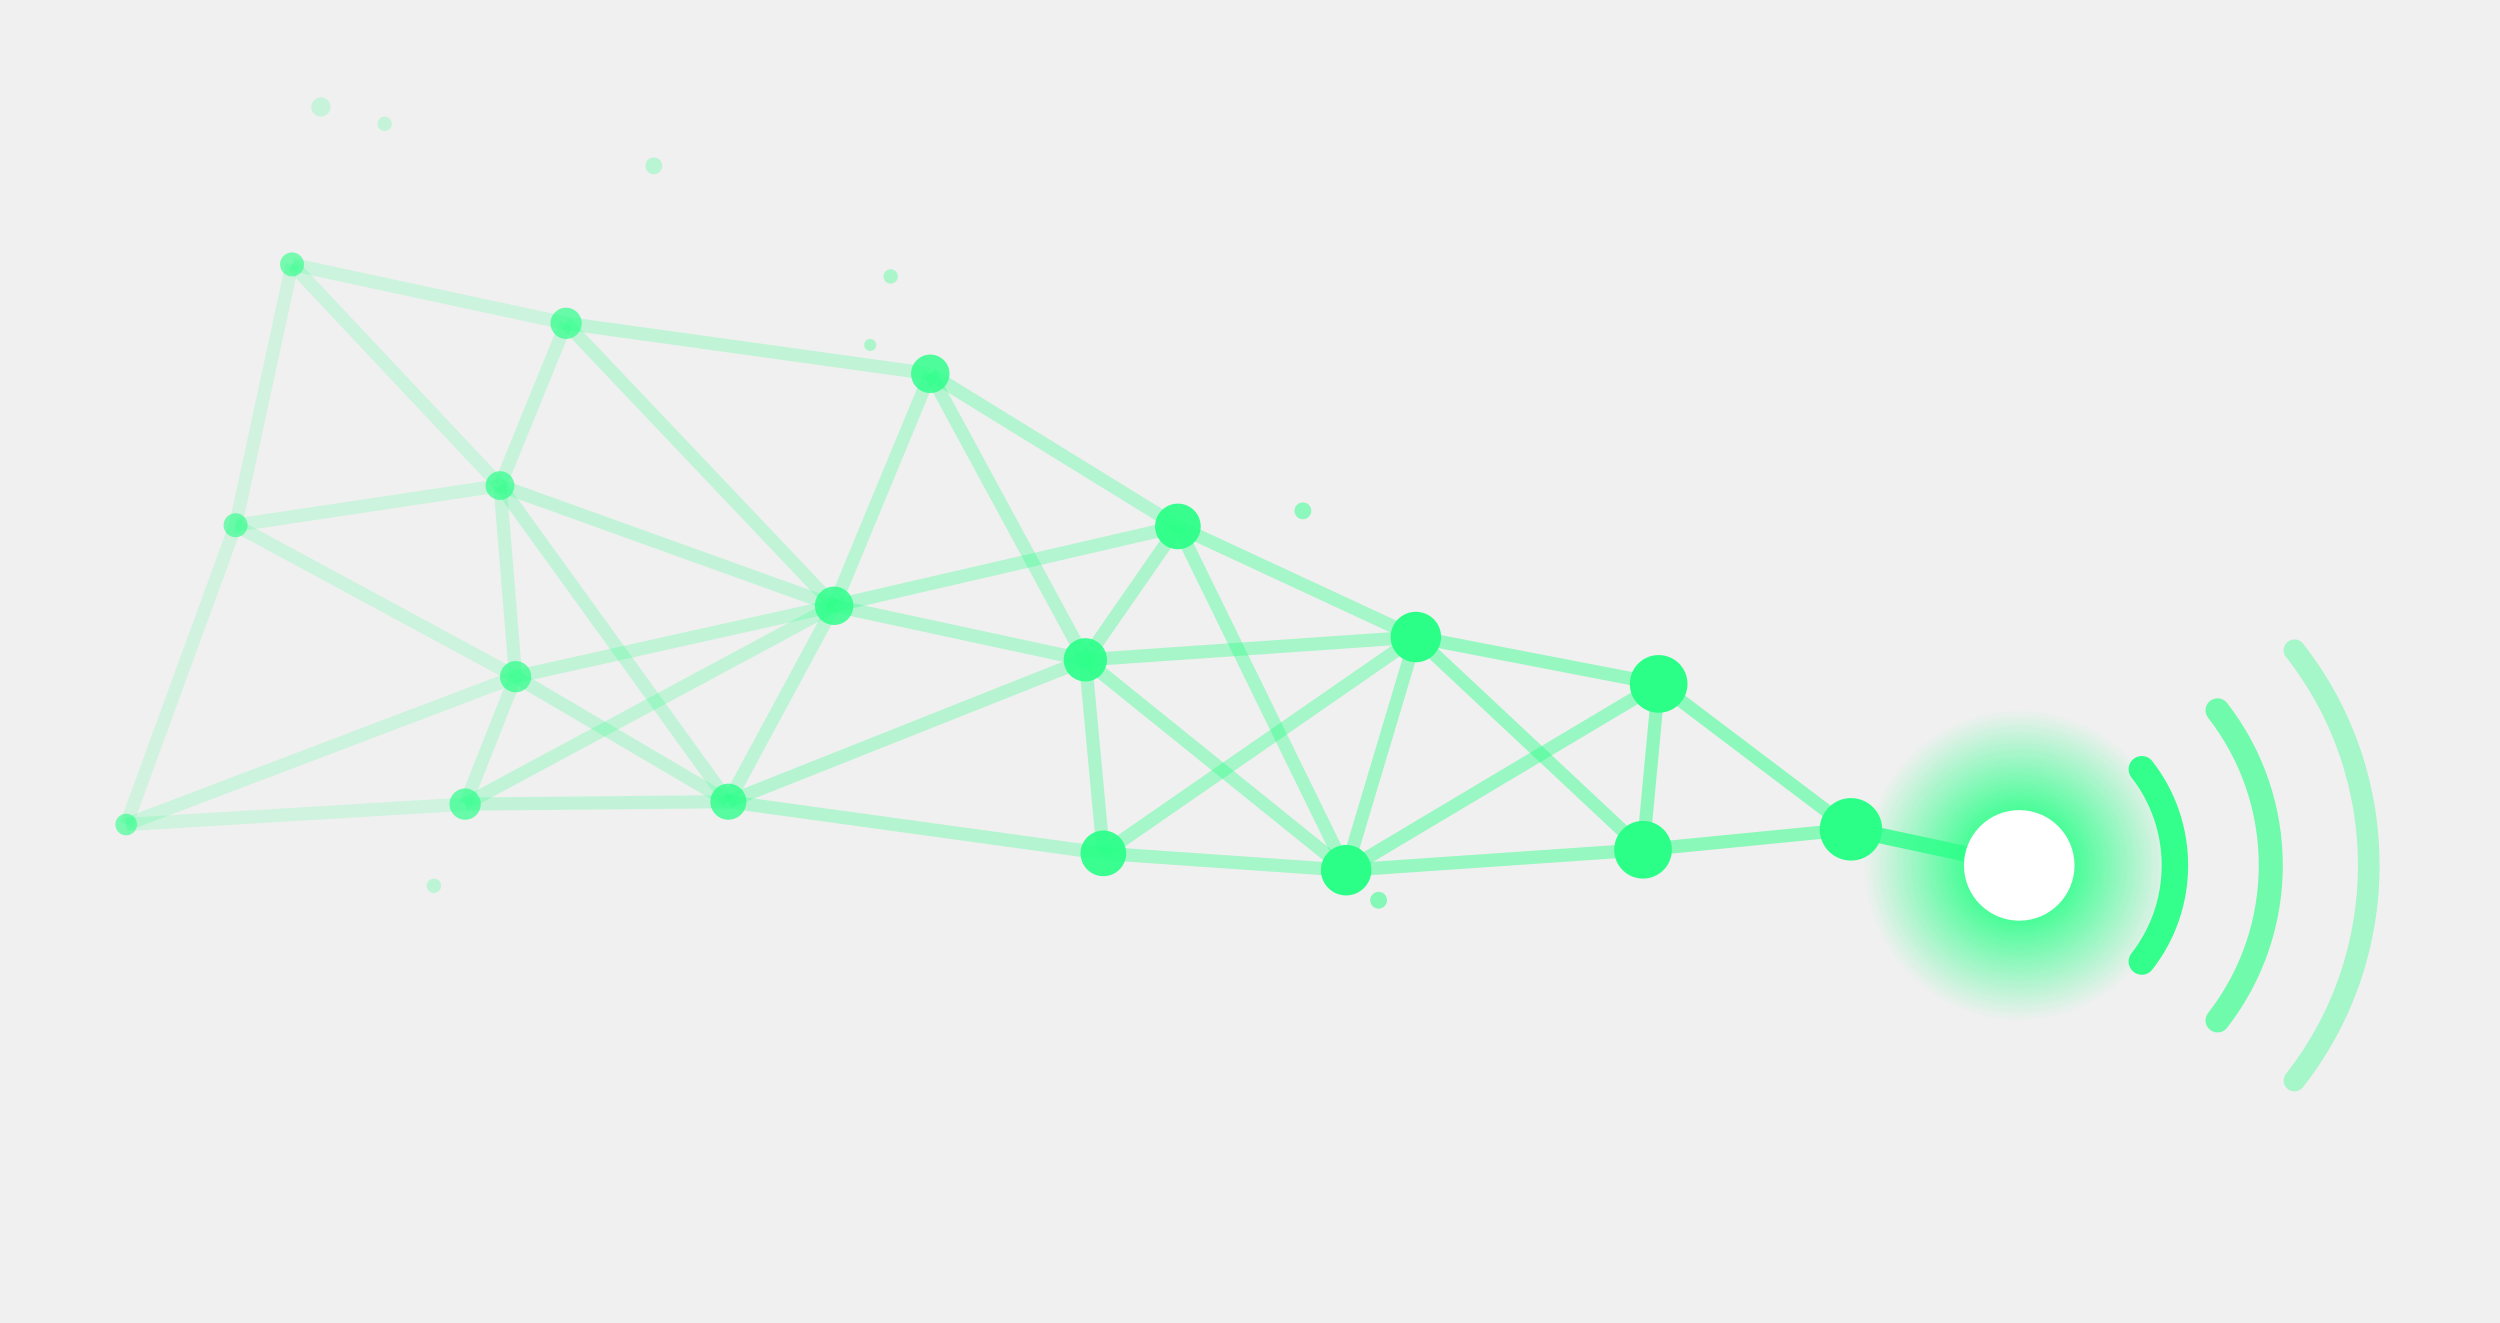
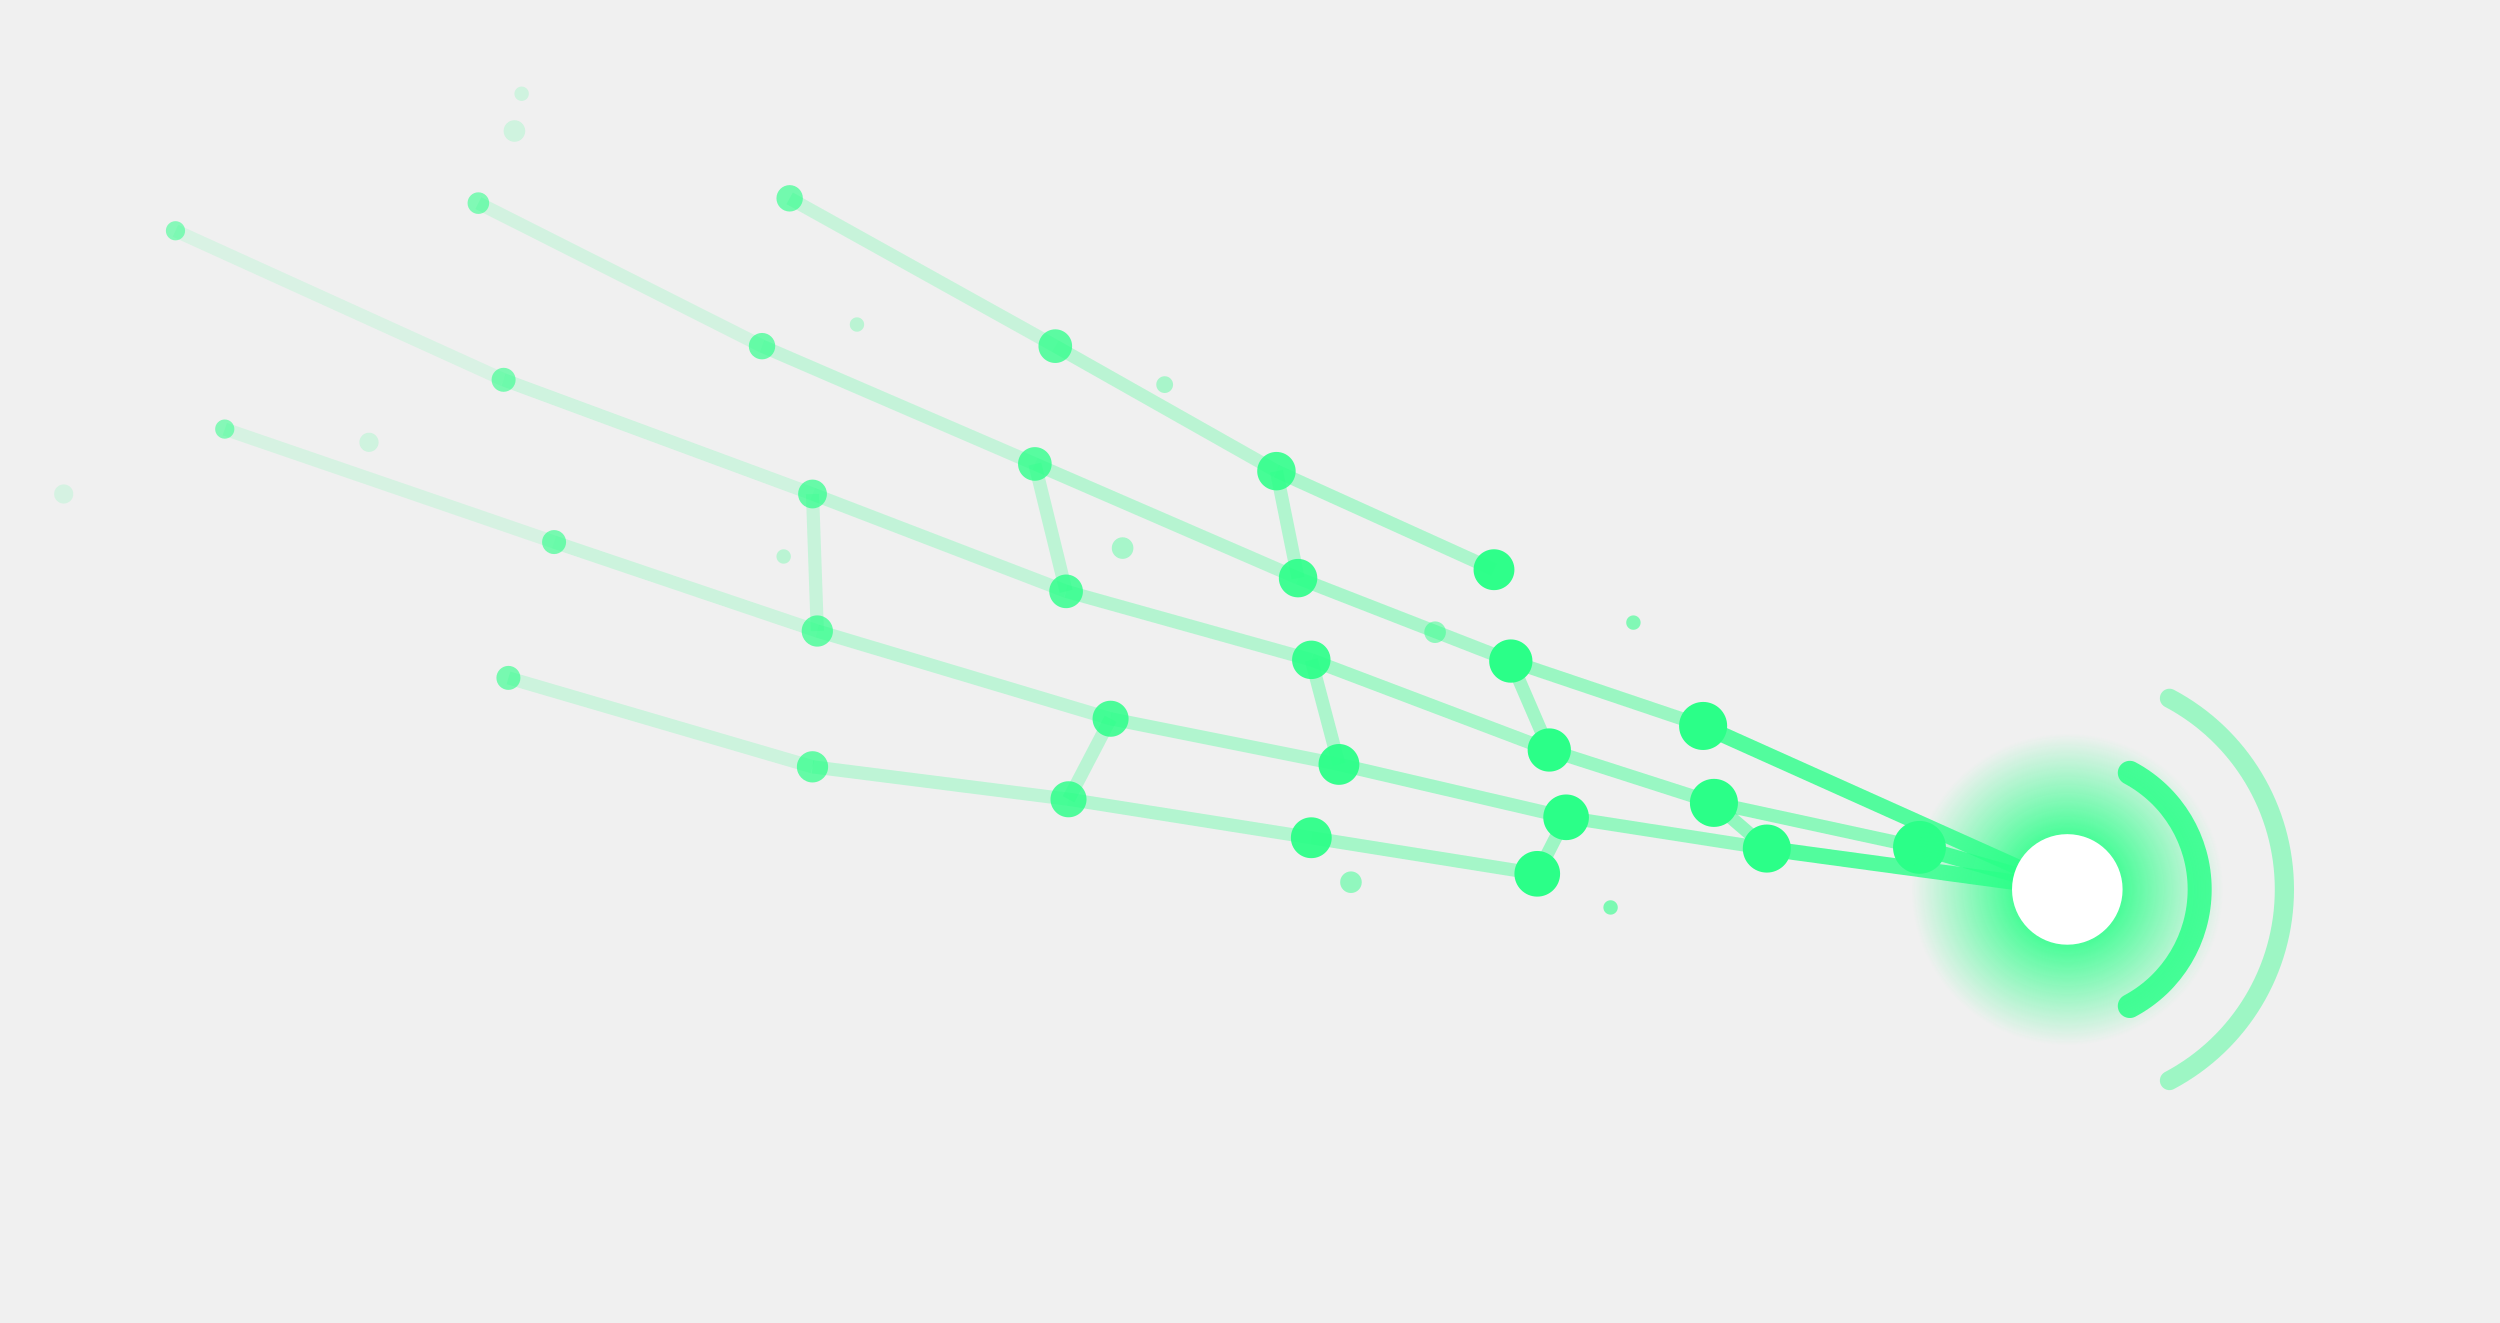
<svg xmlns="http://www.w3.org/2000/svg" viewBox="0 0 208 110" width="416" height="220">
  <defs>
    <radialGradient id="g">
      <stop offset="0" stop-color="#fff" />
      <stop offset=".35" stop-color="#2bff88" stop-opacity=".85" />
      <stop offset="1" stop-color="#2bff88" stop-opacity="0" />
    </radialGradient>
  </defs>
-   <line x1="154.0" y1="69.0" x2="136.7" y2="70.7" stroke="#2bff88" stroke-width="1.1" stroke-opacity="0.52" />
-   <line x1="154.0" y1="69.0" x2="138.0" y2="56.9" stroke="#2bff88" stroke-width="1.1" stroke-opacity="0.51" />
-   <line x1="136.7" y1="70.7" x2="138.0" y2="56.9" stroke="#2bff88" stroke-width="1.1" stroke-opacity="0.49" />
-   <line x1="136.7" y1="70.7" x2="112.0" y2="72.4" stroke="#2bff88" stroke-width="1.1" stroke-opacity="0.45" />
-   <line x1="136.7" y1="70.7" x2="117.8" y2="53.0" stroke="#2bff88" stroke-width="1.1" stroke-opacity="0.45" />
-   <line x1="138.0" y1="56.9" x2="112.0" y2="72.4" stroke="#2bff88" stroke-width="1.1" stroke-opacity="0.44" />
-   <line x1="138.0" y1="56.9" x2="117.8" y2="53.0" stroke="#2bff88" stroke-width="1.1" stroke-opacity="0.45" />
-   <line x1="112.0" y1="72.4" x2="117.8" y2="53.0" stroke="#2bff88" stroke-width="1.1" stroke-opacity="0.41" />
-   <line x1="112.0" y1="72.4" x2="91.8" y2="71.0" stroke="#2bff88" stroke-width="1.1" stroke-opacity="0.38" />
-   <line x1="112.0" y1="72.4" x2="90.3" y2="54.9" stroke="#2bff88" stroke-width="1.1" stroke-opacity="0.37" />
-   <line x1="112.0" y1="72.4" x2="98.0" y2="43.8" stroke="#2bff88" stroke-width="1.1" stroke-opacity="0.38" />
-   <line x1="117.8" y1="53.0" x2="91.8" y2="71.0" stroke="#2bff88" stroke-width="1.1" stroke-opacity="0.38" />
-   <line x1="117.8" y1="53.0" x2="90.3" y2="54.9" stroke="#2bff88" stroke-width="1.1" stroke-opacity="0.37" />
-   <line x1="117.8" y1="53.0" x2="98.0" y2="43.8" stroke="#2bff88" stroke-width="1.1" stroke-opacity="0.38" />
-   <line x1="91.8" y1="71.0" x2="90.3" y2="54.9" stroke="#2bff88" stroke-width="1.1" stroke-opacity="0.34" />
-   <line x1="91.8" y1="71.0" x2="60.6" y2="66.7" stroke="#2bff88" stroke-width="1.1" stroke-opacity="0.30" />
-   <line x1="90.3" y1="54.9" x2="98.0" y2="43.8" stroke="#2bff88" stroke-width="1.1" stroke-opacity="0.34" />
-   <line x1="90.3" y1="54.9" x2="60.6" y2="66.7" stroke="#2bff88" stroke-width="1.1" stroke-opacity="0.29" />
-   <line x1="90.3" y1="54.9" x2="69.4" y2="50.4" stroke="#2bff88" stroke-width="1.1" stroke-opacity="0.30" />
-   <line x1="90.3" y1="54.9" x2="77.4" y2="31.1" stroke="#2bff88" stroke-width="1.1" stroke-opacity="0.30" />
-   <line x1="98.0" y1="43.8" x2="69.4" y2="50.4" stroke="#2bff88" stroke-width="1.1" stroke-opacity="0.31" />
-   <line x1="98.0" y1="43.8" x2="77.4" y2="31.1" stroke="#2bff88" stroke-width="1.1" stroke-opacity="0.31" />
-   <line x1="60.6" y1="66.7" x2="69.4" y2="50.4" stroke="#2bff88" stroke-width="1.1" stroke-opacity="0.26" />
-   <line x1="60.6" y1="66.7" x2="38.7" y2="66.9" stroke="#2bff88" stroke-width="1.1" stroke-opacity="0.23" />
-   <line x1="60.6" y1="66.7" x2="42.9" y2="56.3" stroke="#2bff88" stroke-width="1.1" stroke-opacity="0.23" />
-   <line x1="60.6" y1="66.7" x2="41.6" y2="40.4" stroke="#2bff88" stroke-width="1.1" stroke-opacity="0.23" />
-   <line x1="69.4" y1="50.4" x2="77.4" y2="31.1" stroke="#2bff88" stroke-width="1.1" stroke-opacity="0.28" />
-   <line x1="69.4" y1="50.4" x2="38.7" y2="66.9" stroke="#2bff88" stroke-width="1.1" stroke-opacity="0.24" />
-   <line x1="69.4" y1="50.4" x2="42.9" y2="56.3" stroke="#2bff88" stroke-width="1.1" stroke-opacity="0.24" />
-   <line x1="69.4" y1="50.4" x2="41.6" y2="40.4" stroke="#2bff88" stroke-width="1.1" stroke-opacity="0.23" />
-   <line x1="69.4" y1="50.4" x2="47.1" y2="26.9" stroke="#2bff88" stroke-width="1.1" stroke-opacity="0.24" />
-   <line x1="77.4" y1="31.1" x2="47.1" y2="26.9" stroke="#2bff88" stroke-width="1.1" stroke-opacity="0.24" />
-   <line x1="38.7" y1="66.9" x2="42.9" y2="56.3" stroke="#2bff88" stroke-width="1.1" stroke-opacity="0.21" />
-   <line x1="38.7" y1="66.9" x2="10.5" y2="68.6" stroke="#2bff88" stroke-width="1.1" stroke-opacity="0.17" />
-   <line x1="42.9" y1="56.3" x2="41.6" y2="40.4" stroke="#2bff88" stroke-width="1.1" stroke-opacity="0.21" />
-   <line x1="42.9" y1="56.3" x2="10.5" y2="68.6" stroke="#2bff88" stroke-width="1.1" stroke-opacity="0.18" />
-   <line x1="42.9" y1="56.3" x2="19.6" y2="43.7" stroke="#2bff88" stroke-width="1.1" stroke-opacity="0.18" />
-   <line x1="41.6" y1="40.4" x2="47.1" y2="26.9" stroke="#2bff88" stroke-width="1.1" stroke-opacity="0.20" />
-   <line x1="41.6" y1="40.4" x2="19.6" y2="43.7" stroke="#2bff88" stroke-width="1.1" stroke-opacity="0.18" />
-   <line x1="41.6" y1="40.4" x2="24.3" y2="22.0" stroke="#2bff88" stroke-width="1.1" stroke-opacity="0.18" />
-   <line x1="47.1" y1="26.9" x2="24.3" y2="22.0" stroke="#2bff88" stroke-width="1.1" stroke-opacity="0.18" />
-   <line x1="10.5" y1="68.6" x2="19.6" y2="43.7" stroke="#2bff88" stroke-width="1.1" stroke-opacity="0.16" />
-   <line x1="19.6" y1="43.7" x2="24.3" y2="22.0" stroke="#2bff88" stroke-width="1.1" stroke-opacity="0.16" />
-   <line x1="168" y1="72" x2="154.0" y2="69.0" stroke="#2bff88" stroke-width="1.3" stroke-opacity=".8" />
-   <circle cx="154.0" cy="69.0" r="2.6" fill="#2bff88" fill-opacity="1.00" />
-   <circle cx="136.7" cy="70.7" r="2.4" fill="#2bff88" fill-opacity="1.00" />
-   <circle cx="138.0" cy="56.9" r="2.4" fill="#2bff88" fill-opacity="1.00" />
-   <circle cx="112.0" cy="72.4" r="2.1" fill="#2bff88" fill-opacity="1.00" />
-   <circle cx="117.8" cy="53.0" r="2.1" fill="#2bff88" fill-opacity="1.00" />
-   <circle cx="91.8" cy="71.0" r="1.9" fill="#2bff88" fill-opacity="0.92" />
-   <circle cx="90.3" cy="54.9" r="1.8" fill="#2bff88" fill-opacity="0.91" />
-   <circle cx="98.0" cy="43.8" r="1.9" fill="#2bff88" fill-opacity="0.93" />
-   <circle cx="60.6" cy="66.7" r="1.5" fill="#2bff88" fill-opacity="0.78" />
-   <circle cx="69.4" cy="50.4" r="1.6" fill="#2bff88" fill-opacity="0.81" />
-   <circle cx="77.4" cy="31.1" r="1.6" fill="#2bff88" fill-opacity="0.81" />
-   <circle cx="38.7" cy="66.9" r="1.3" fill="#2bff88" fill-opacity="0.69" />
-   <circle cx="42.9" cy="56.3" r="1.3" fill="#2bff88" fill-opacity="0.70" />
-   <circle cx="41.6" cy="40.4" r="1.2" fill="#2bff88" fill-opacity="0.68" />
-   <circle cx="47.1" cy="26.9" r="1.3" fill="#2bff88" fill-opacity="0.69" />
-   <circle cx="10.5" cy="68.6" r="0.9" fill="#2bff88" fill-opacity="0.60" />
-   <circle cx="19.6" cy="43.7" r="1.0" fill="#2bff88" fill-opacity="0.62" />
-   <circle cx="24.3" cy="22.0" r="1.0" fill="#2bff88" fill-opacity="0.61" />
-   <circle cx="54.4" cy="13.8" r="0.7" fill="#2bff88" fill-opacity="0.28" />
-   <circle cx="26.7" cy="8.9" r="0.8" fill="#2bff88" fill-opacity="0.21" />
-   <circle cx="36.1" cy="73.7" r="0.6" fill="#2bff88" fill-opacity="0.26" />
-   <circle cx="74.1" cy="23.0" r="0.6" fill="#2bff88" fill-opacity="0.35" />
-   <circle cx="108.4" cy="42.5" r="0.7" fill="#2bff88" fill-opacity="0.50" />
-   <circle cx="114.7" cy="74.9" r="0.7" fill="#2bff88" fill-opacity="0.55" />
-   <circle cx="32.0" cy="10.3" r="0.6" fill="#2bff88" fill-opacity="0.22" />
-   <circle cx="72.4" cy="28.7" r="0.5" fill="#2bff88" fill-opacity="0.35" />
-   <path d="M178.2 64.0 A13 13 0 0 1 178.2 80.0" fill="none" stroke="#2bff88" stroke-width="2.2" stroke-linecap="round" stroke-opacity="0.95" />
-   <path d="M184.5 59.1 A21 21 0 0 1 184.5 84.9" fill="none" stroke="#2bff88" stroke-width="2.0" stroke-linecap="round" stroke-opacity="0.65" />
-   <path d="M190.9 54.1 A29 29 0 0 1 190.9 89.9" fill="none" stroke="#2bff88" stroke-width="1.8" stroke-linecap="round" stroke-opacity="0.38" />
-   <circle cx="168" cy="72" r="13" fill="url(#g)" />
-   <circle cx="168" cy="72" r="4.6" fill="#fff" />
+   <line x1="127.9" y1="72.7" x2="109.1" y2="69.7" stroke="#2bff88" stroke-width="1.1" stroke-opacity="0.38" />
+   <line x1="127.9" y1="72.7" x2="130.3" y2="68.0" stroke="#2bff88" stroke-width="1.1" stroke-opacity="0.42" />
+   <line x1="109.1" y1="69.7" x2="88.9" y2="66.5" stroke="#2bff88" stroke-width="1.1" stroke-opacity="0.31" />
+   <line x1="88.9" y1="66.5" x2="67.6" y2="63.8" stroke="#2bff88" stroke-width="1.1" stroke-opacity="0.25" />
+   <line x1="88.9" y1="66.5" x2="92.4" y2="59.8" stroke="#2bff88" stroke-width="1.1" stroke-opacity="0.28" />
+   <line x1="67.6" y1="63.8" x2="42.3" y2="56.4" stroke="#2bff88" stroke-width="1.1" stroke-opacity="0.18" />
+   <line x1="147.0" y1="70.6" x2="130.3" y2="68.0" stroke="#2bff88" stroke-width="1.1" stroke-opacity="0.46" />
+   <line x1="147.0" y1="70.6" x2="142.6" y2="66.8" stroke="#2bff88" stroke-width="1.1" stroke-opacity="0.48" />
+   <line x1="130.3" y1="68.0" x2="111.4" y2="63.6" stroke="#2bff88" stroke-width="1.1" stroke-opacity="0.39" />
+   <line x1="111.4" y1="63.6" x2="92.4" y2="59.8" stroke="#2bff88" stroke-width="1.1" stroke-opacity="0.32" />
+   <line x1="111.4" y1="63.6" x2="109.1" y2="54.9" stroke="#2bff88" stroke-width="1.1" stroke-opacity="0.34" />
+   <line x1="92.4" y1="59.8" x2="68.0" y2="52.5" stroke="#2bff88" stroke-width="1.1" stroke-opacity="0.25" />
+   <line x1="68.0" y1="52.5" x2="46.1" y2="45.1" stroke="#2bff88" stroke-width="1.1" stroke-opacity="0.18" />
+   <line x1="68.0" y1="52.5" x2="67.6" y2="41.1" stroke="#2bff88" stroke-width="1.1" stroke-opacity="0.21" />
+   <line x1="46.1" y1="45.1" x2="18.7" y2="35.7" stroke="#2bff88" stroke-width="1.1" stroke-opacity="0.13" />
+   <line x1="159.7" y1="70.5" x2="142.6" y2="66.8" stroke="#2bff88" stroke-width="1.1" stroke-opacity="0.51" />
+   <line x1="142.6" y1="66.8" x2="128.9" y2="62.4" stroke="#2bff88" stroke-width="1.1" stroke-opacity="0.44" />
+   <line x1="128.9" y1="62.4" x2="109.1" y2="54.9" stroke="#2bff88" stroke-width="1.1" stroke-opacity="0.38" />
+   <line x1="128.9" y1="62.4" x2="125.7" y2="55.0" stroke="#2bff88" stroke-width="1.1" stroke-opacity="0.40" />
+   <line x1="109.1" y1="54.9" x2="88.7" y2="49.2" stroke="#2bff88" stroke-width="1.1" stroke-opacity="0.30" />
+   <line x1="88.7" y1="49.2" x2="67.6" y2="41.1" stroke="#2bff88" stroke-width="1.1" stroke-opacity="0.23" />
+   <line x1="88.7" y1="49.2" x2="86.1" y2="38.6" stroke="#2bff88" stroke-width="1.1" stroke-opacity="0.26" />
+   <line x1="67.6" y1="41.1" x2="41.9" y2="31.6" stroke="#2bff88" stroke-width="1.1" stroke-opacity="0.17" />
+   <line x1="41.9" y1="31.6" x2="14.6" y2="19.2" stroke="#2bff88" stroke-width="1.1" stroke-opacity="0.12" />
+   <line x1="141.7" y1="60.4" x2="125.7" y2="55.0" stroke="#2bff88" stroke-width="1.1" stroke-opacity="0.43" />
+   <line x1="125.7" y1="55.0" x2="108.0" y2="48.1" stroke="#2bff88" stroke-width="1.1" stroke-opacity="0.36" />
+   <line x1="108.0" y1="48.1" x2="86.1" y2="38.6" stroke="#2bff88" stroke-width="1.1" stroke-opacity="0.29" />
+   <line x1="108.0" y1="48.1" x2="106.2" y2="39.2" stroke="#2bff88" stroke-width="1.1" stroke-opacity="0.32" />
+   <line x1="86.1" y1="38.6" x2="63.4" y2="28.8" stroke="#2bff88" stroke-width="1.1" stroke-opacity="0.22" />
+   <line x1="63.4" y1="28.8" x2="39.8" y2="16.9" stroke="#2bff88" stroke-width="1.1" stroke-opacity="0.15" />
+   <line x1="124.3" y1="47.4" x2="106.2" y2="39.2" stroke="#2bff88" stroke-width="1.1" stroke-opacity="0.34" />
+   <line x1="106.2" y1="39.2" x2="87.8" y2="28.8" stroke="#2bff88" stroke-width="1.1" stroke-opacity="0.27" />
+   <line x1="87.8" y1="28.8" x2="65.7" y2="16.5" stroke="#2bff88" stroke-width="1.1" stroke-opacity="0.21" />
+   <line x1="172" y1="74" x2="147.0" y2="70.6" stroke="#2bff88" stroke-width="1.3" stroke-opacity=".8" />
+   <line x1="172" y1="74" x2="159.7" y2="70.5" stroke="#2bff88" stroke-width="1.3" stroke-opacity=".8" />
+   <line x1="172" y1="74" x2="141.7" y2="60.4" stroke="#2bff88" stroke-width="1.3" stroke-opacity=".8" />
+   <circle cx="127.9" cy="72.7" r="1.9" fill="#2bff88" fill-opacity="1.00" />
+   <circle cx="109.1" cy="69.7" r="1.7" fill="#2bff88" fill-opacity="0.93" />
+   <circle cx="88.9" cy="66.5" r="1.5" fill="#2bff88" fill-opacity="0.81" />
+   <circle cx="67.6" cy="63.8" r="1.3" fill="#2bff88" fill-opacity="0.71" />
+   <circle cx="42.3" cy="56.4" r="1.0" fill="#2bff88" fill-opacity="0.61" />
+   <circle cx="147.0" cy="70.6" r="2.0" fill="#2bff88" fill-opacity="1.00" />
+   <circle cx="130.3" cy="68.0" r="1.9" fill="#2bff88" fill-opacity="1.00" />
+   <circle cx="111.4" cy="63.6" r="1.7" fill="#2bff88" fill-opacity="0.94" />
+   <circle cx="92.4" cy="59.8" r="1.5" fill="#2bff88" fill-opacity="0.83" />
+   <circle cx="68.0" cy="52.5" r="1.3" fill="#2bff88" fill-opacity="0.70" />
+   <circle cx="46.1" cy="45.1" r="1.0" fill="#2bff88" fill-opacity="0.61" />
+   <circle cx="18.7" cy="35.7" r="0.8" fill="#2bff88" fill-opacity="0.54" />
+   <circle cx="159.7" cy="70.5" r="2.2" fill="#2bff88" fill-opacity="1.00" />
+   <circle cx="142.6" cy="66.8" r="2.0" fill="#2bff88" fill-opacity="1.00" />
+   <circle cx="128.9" cy="62.4" r="1.8" fill="#2bff88" fill-opacity="1.00" />
+   <circle cx="109.1" cy="54.9" r="1.6" fill="#2bff88" fill-opacity="0.91" />
+   <circle cx="88.7" cy="49.2" r="1.4" fill="#2bff88" fill-opacity="0.80" />
+   <circle cx="67.6" cy="41.1" r="1.2" fill="#2bff88" fill-opacity="0.69" />
+   <circle cx="41.9" cy="31.6" r="1.0" fill="#2bff88" fill-opacity="0.59" />
+   <circle cx="14.6" cy="19.2" r="0.8" fill="#2bff88" fill-opacity="0.53" />
+   <circle cx="141.7" cy="60.4" r="2.0" fill="#2bff88" fill-opacity="1.00" />
+   <circle cx="125.7" cy="55.0" r="1.8" fill="#2bff88" fill-opacity="1.00" />
+   <circle cx="108.0" cy="48.1" r="1.6" fill="#2bff88" fill-opacity="0.89" />
+   <circle cx="86.1" cy="38.6" r="1.4" fill="#2bff88" fill-opacity="0.77" />
+   <circle cx="63.4" cy="28.8" r="1.1" fill="#2bff88" fill-opacity="0.66" />
+   <circle cx="39.8" cy="16.9" r="0.9" fill="#2bff88" fill-opacity="0.57" />
+   <circle cx="124.3" cy="47.4" r="1.7" fill="#2bff88" fill-opacity="0.98" />
+   <circle cx="106.2" cy="39.2" r="1.6" fill="#2bff88" fill-opacity="0.86" />
+   <circle cx="87.8" cy="28.8" r="1.4" fill="#2bff88" fill-opacity="0.75" />
+   <circle cx="65.7" cy="16.5" r="1.1" fill="#2bff88" fill-opacity="0.64" />
+   <circle cx="43.4" cy="7.8" r="0.6" fill="#2bff88" fill-opacity="0.17" />
+   <circle cx="30.7" cy="36.8" r="0.8" fill="#2bff88" fill-opacity="0.17" />
+   <circle cx="134.0" cy="75.5" r="0.6" fill="#2bff88" fill-opacity="0.59" />
+   <circle cx="5.3" cy="41.1" r="0.8" fill="#2bff88" fill-opacity="0.14" />
+   <circle cx="71.3" cy="27.0" r="0.6" fill="#2bff88" fill-opacity="0.27" />
+   <circle cx="42.8" cy="10.9" r="0.9" fill="#2bff88" fill-opacity="0.17" />
+   <circle cx="135.9" cy="51.8" r="0.6" fill="#2bff88" fill-opacity="0.56" />
+   <circle cx="93.4" cy="45.6" r="0.9" fill="#2bff88" fill-opacity="0.37" />
+   <circle cx="96.9" cy="32.0" r="0.7" fill="#2bff88" fill-opacity="0.36" />
+   <circle cx="119.4" cy="52.6" r="0.9" fill="#2bff88" fill-opacity="0.49" />
+   <circle cx="112.4" cy="73.4" r="0.9" fill="#2bff88" fill-opacity="0.48" />
+   <circle cx="65.2" cy="46.3" r="0.6" fill="#2bff88" fill-opacity="0.27" />
+   <path d="M177.2 64.3 A11 11 0 0 1 177.2 83.7" fill="none" stroke="#2bff88" stroke-width="2.0" stroke-linecap="round" stroke-opacity="0.85" />
+   <path d="M180.5 58.1 A18 18 0 0 1 180.5 89.9" fill="none" stroke="#2bff88" stroke-width="1.6" stroke-linecap="round" stroke-opacity="0.42" />
+   <circle cx="172" cy="74" r="13" fill="url(#g)" />
+   <circle cx="172" cy="74" r="4.6" fill="#fff" />
</svg>
